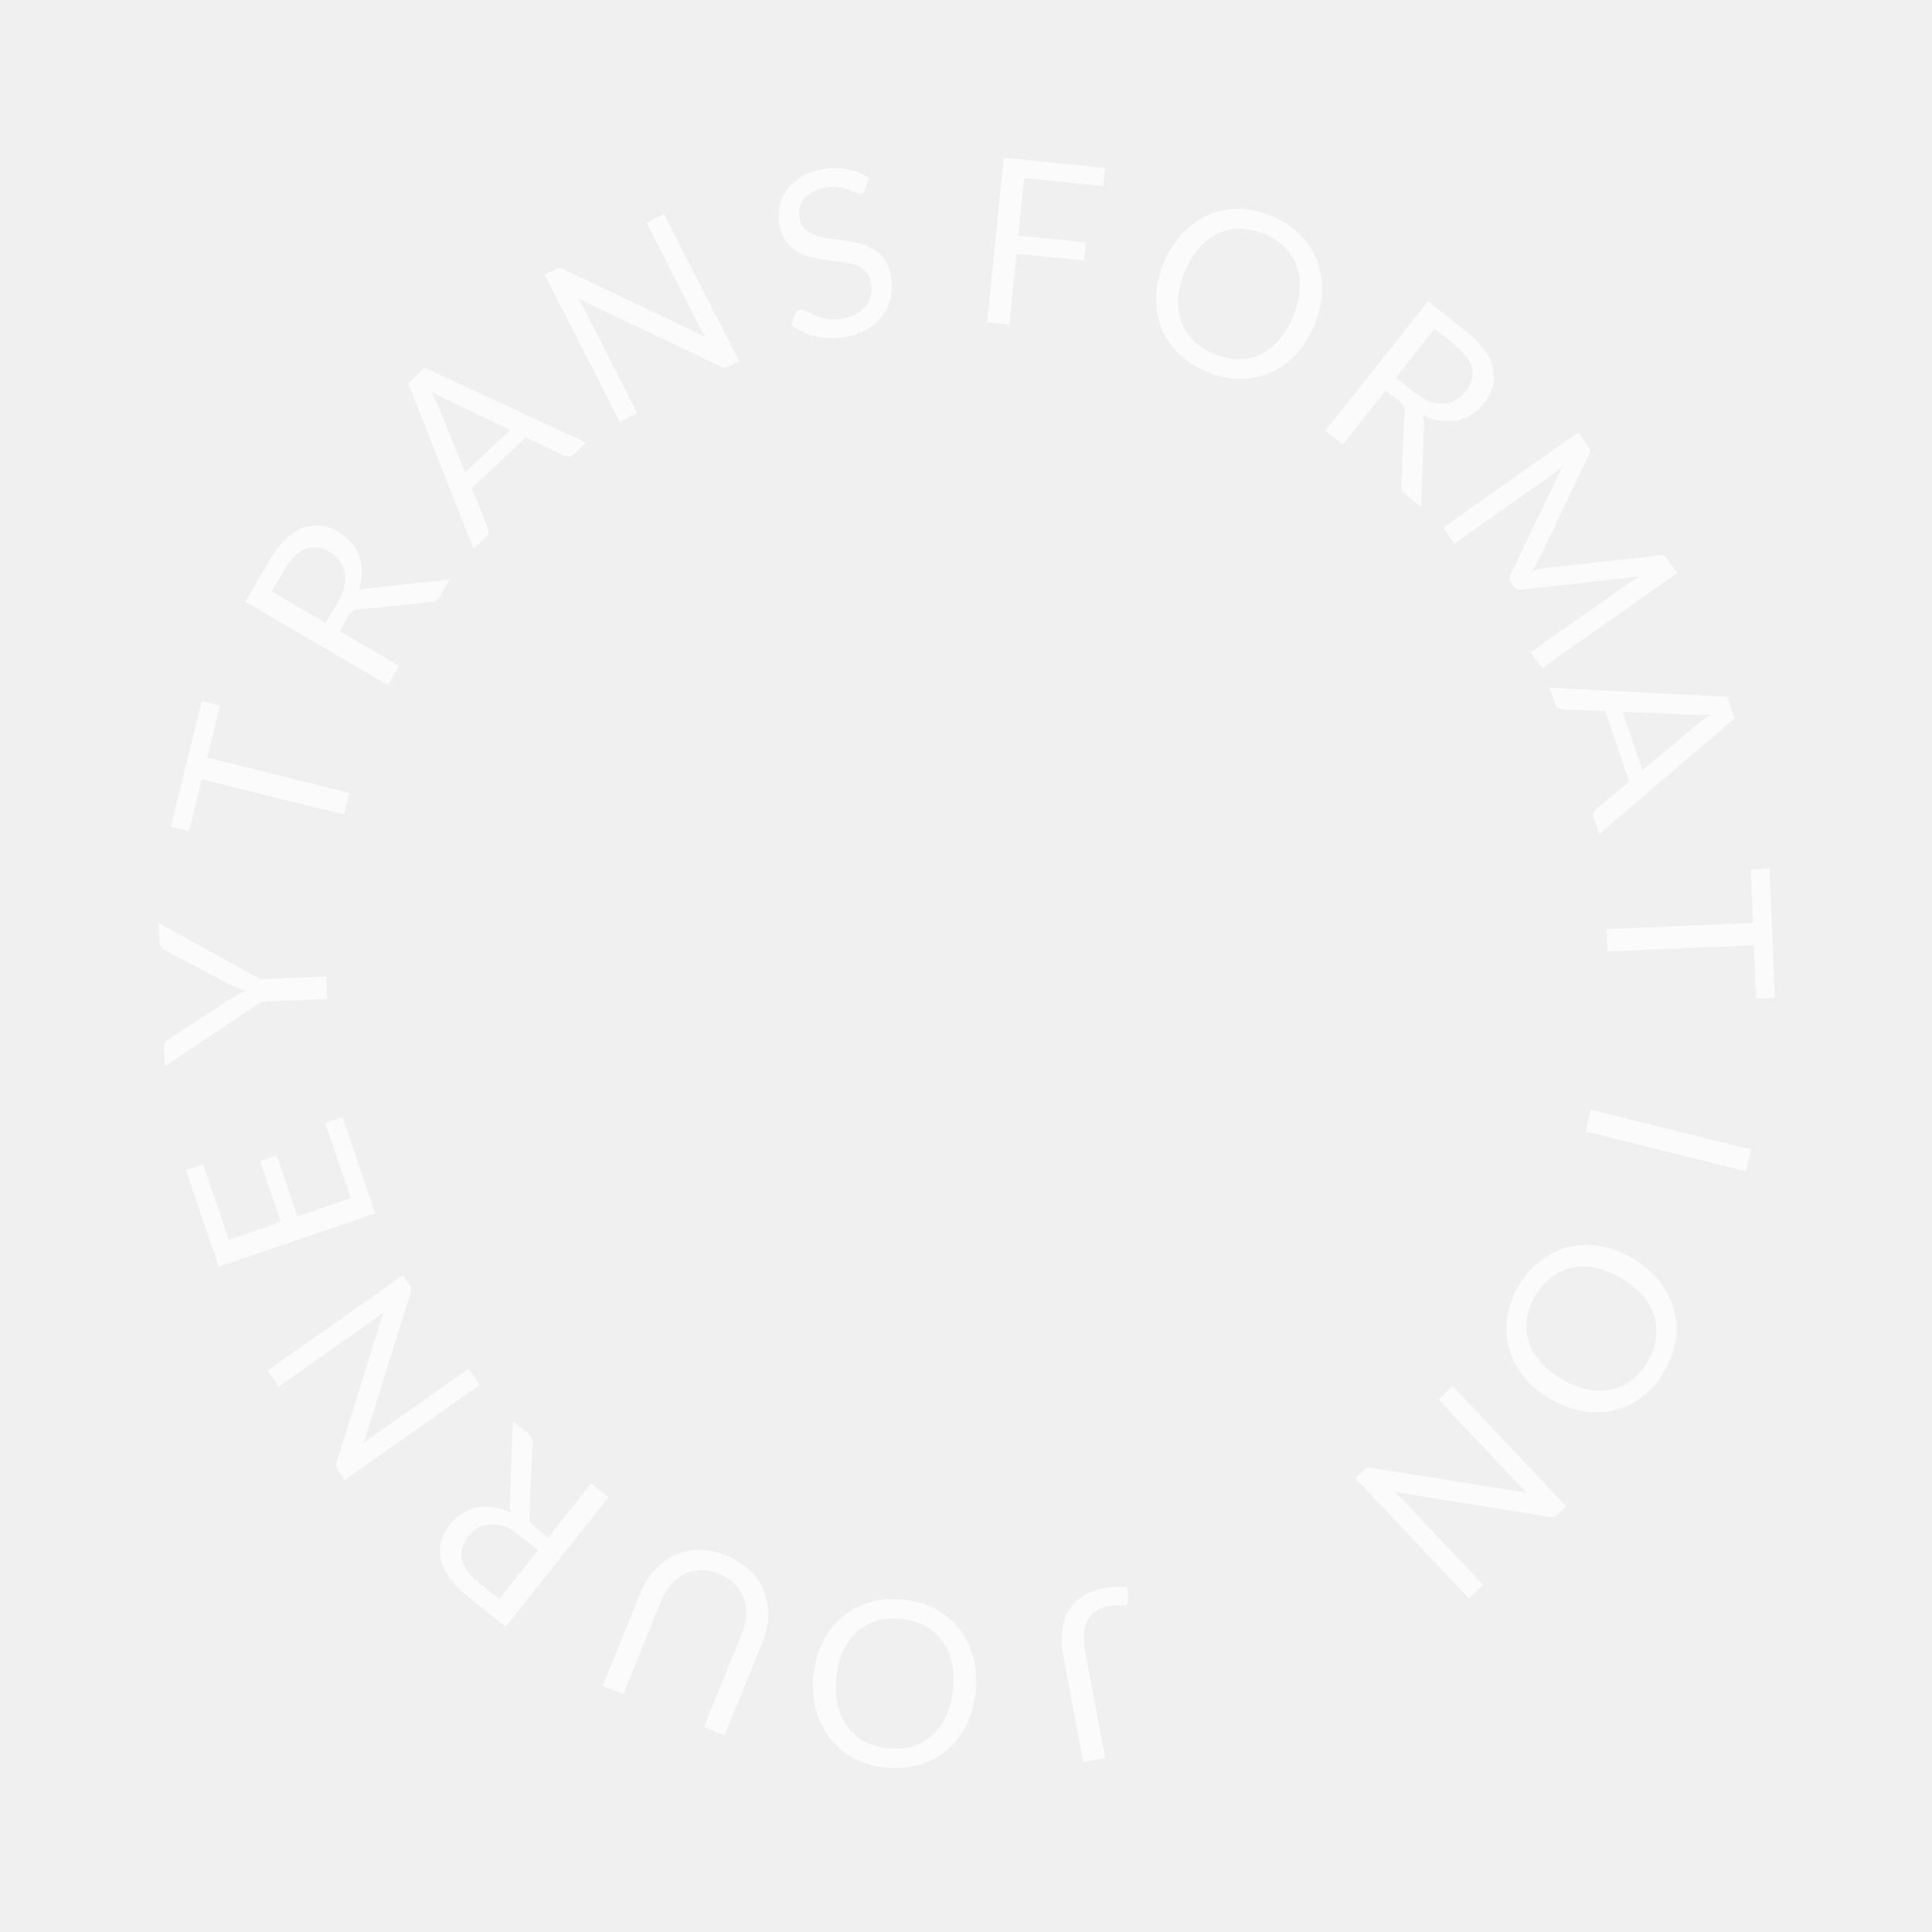
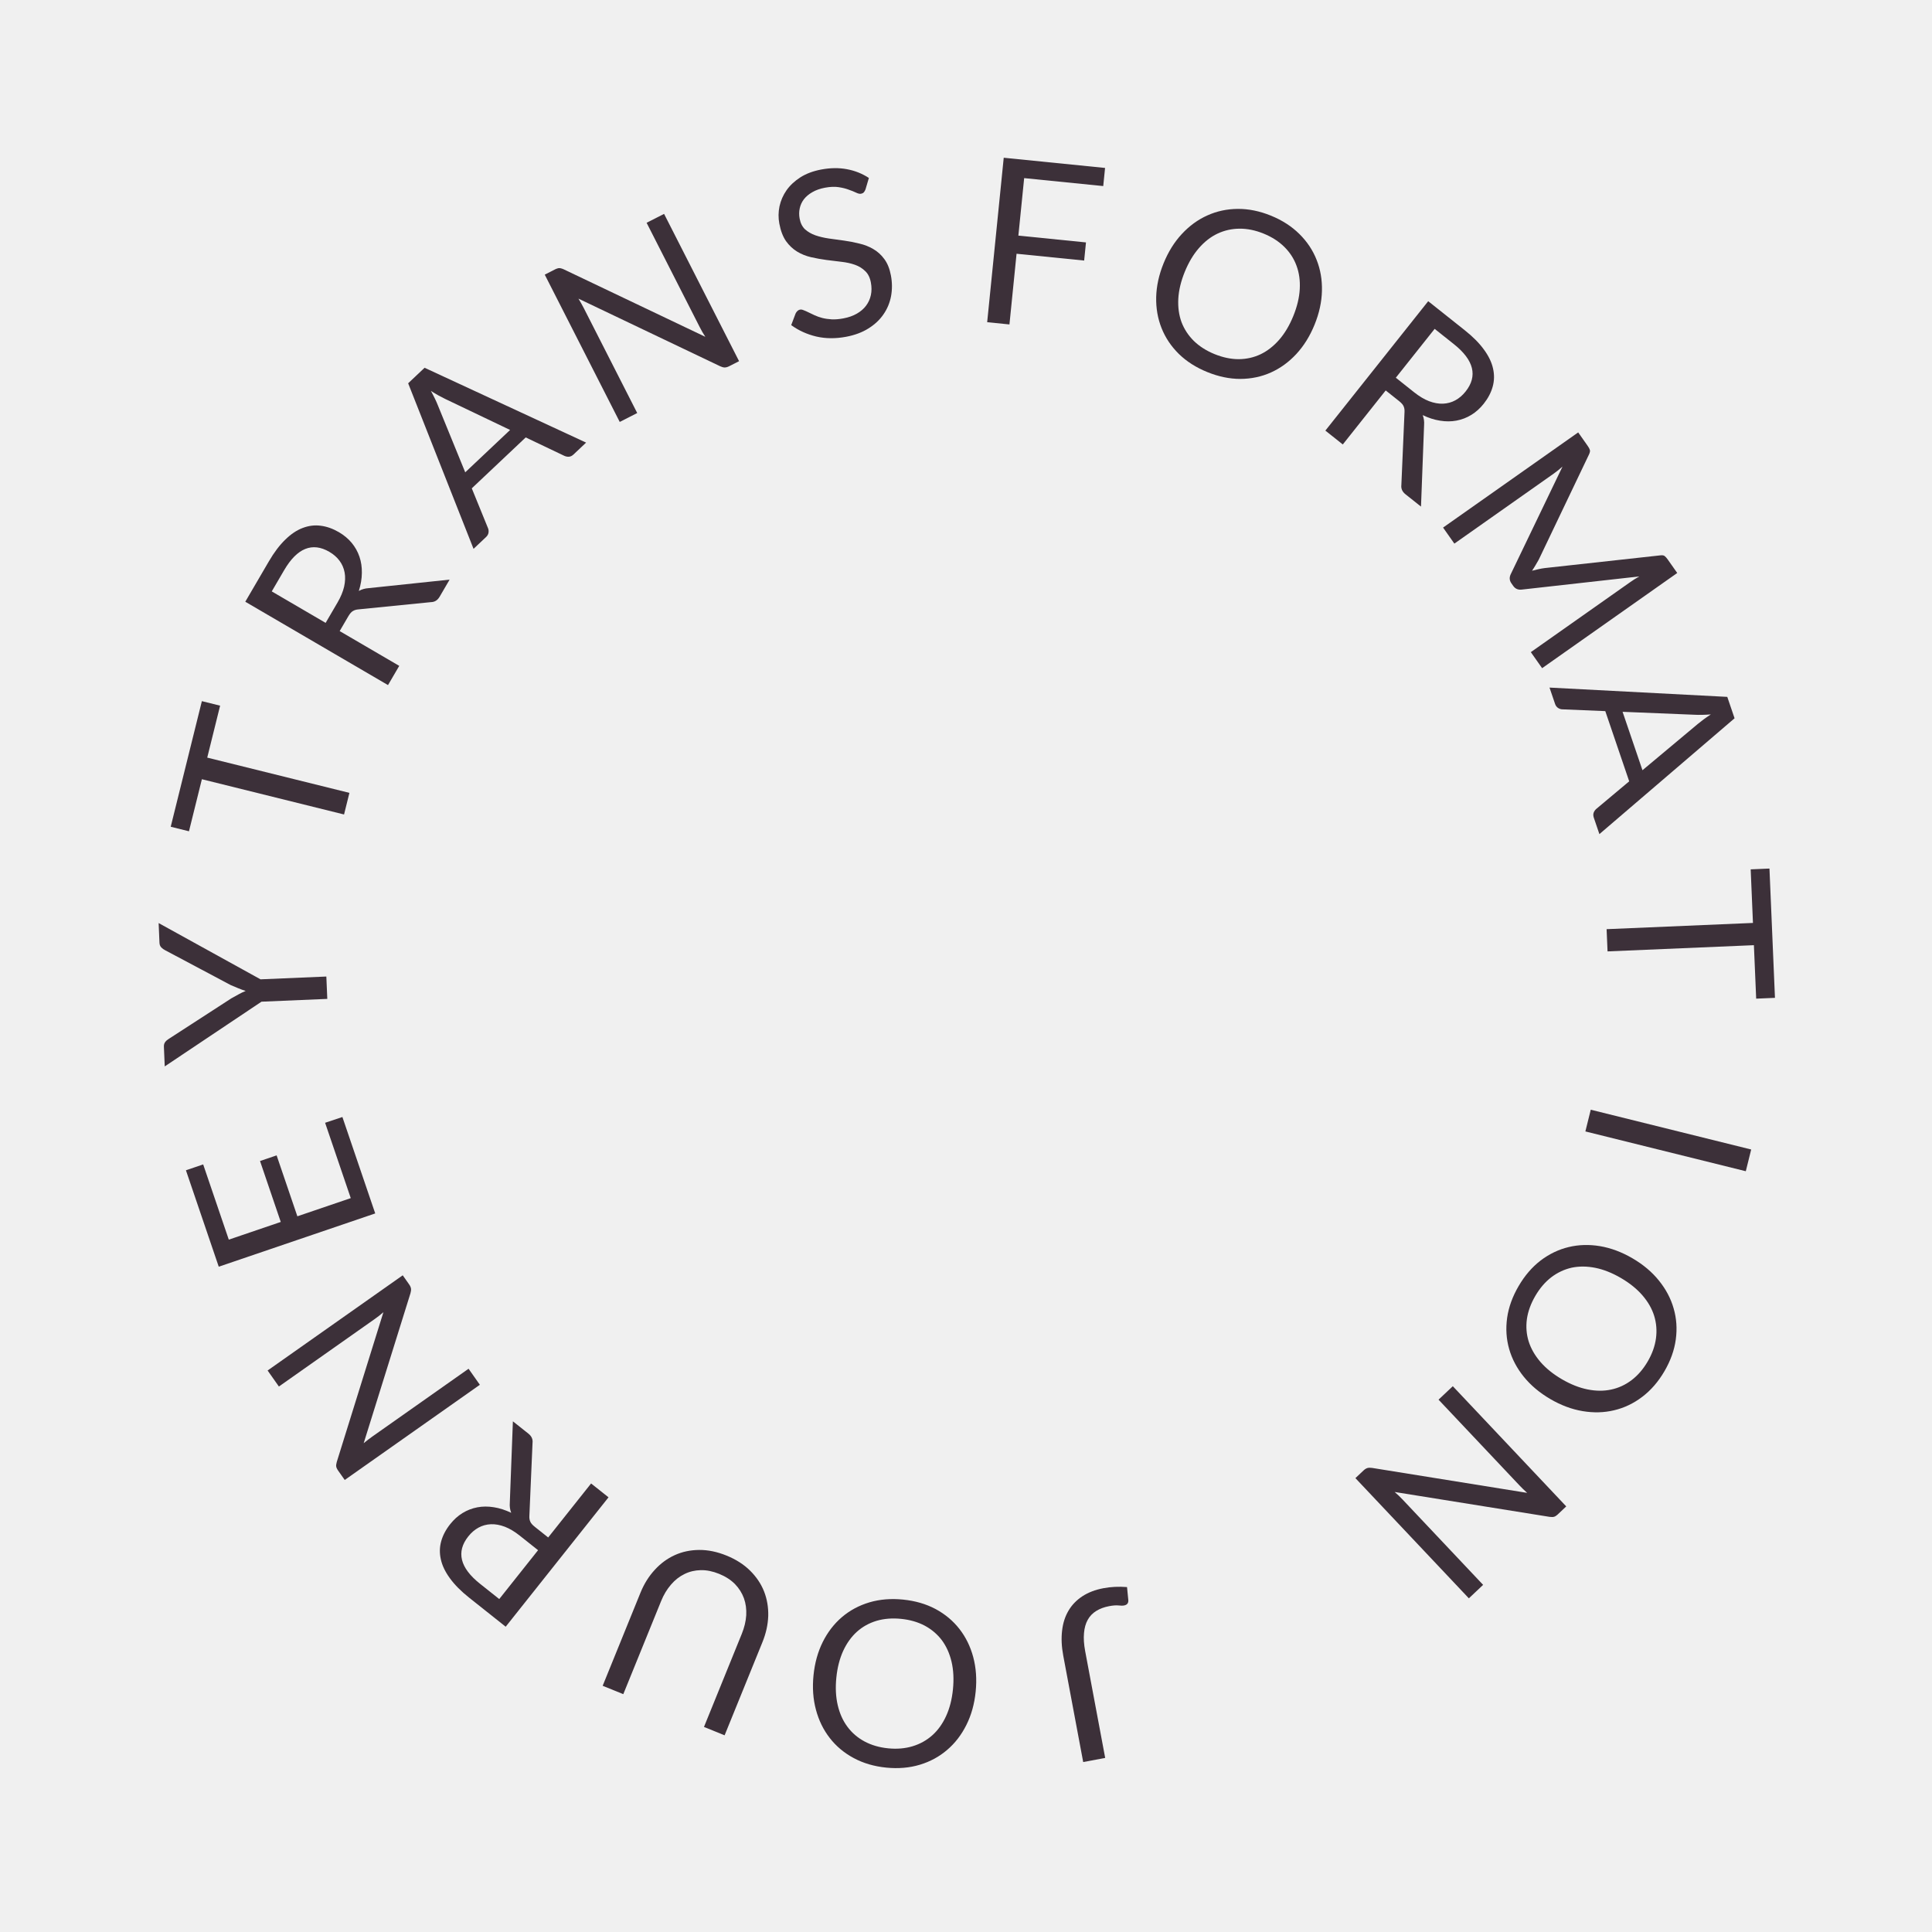
<svg xmlns="http://www.w3.org/2000/svg" width="201" height="201" viewBox="0 0 201 201" fill="none">
-   <path d="M22.9 73.416L21.56 78.82L36.352 82.488L35.794 84.736L21.003 81.068L19.66 86.484L17.761 86.013L21.002 72.945L22.9 73.416Z" fill="white" fill-opacity="0.7" />
-   <path d="M35.113 62.689C35.452 62.108 35.681 61.557 35.802 61.034C35.919 60.501 35.936 60.01 35.854 59.564C35.769 59.107 35.592 58.697 35.321 58.336C35.051 57.974 34.698 57.666 34.263 57.411C33.379 56.895 32.542 56.796 31.755 57.114C30.966 57.432 30.234 58.171 29.556 59.331L28.273 61.528L33.878 64.803L35.113 62.689ZM46.777 60.302L45.736 62.084C45.522 62.45 45.223 62.637 44.839 62.645L37.282 63.4C37.048 63.421 36.856 63.48 36.706 63.578C36.553 63.665 36.394 63.85 36.229 64.133L35.339 65.656L41.536 69.275L40.367 71.275L25.519 62.602L27.97 58.405C28.519 57.466 29.09 56.711 29.683 56.14C30.269 55.565 30.871 55.161 31.488 54.929C32.109 54.69 32.738 54.612 33.375 54.697C34.004 54.777 34.633 55.001 35.262 55.368C35.787 55.675 36.229 56.044 36.588 56.477C36.947 56.909 37.217 57.391 37.397 57.922C37.575 58.443 37.658 59.006 37.647 59.611C37.641 60.209 37.536 60.833 37.332 61.483C37.626 61.313 37.966 61.215 38.351 61.19L46.777 60.302Z" fill="white" fill-opacity="0.7" />
-   <path d="M53.069 44.732L46.304 41.498C46.103 41.401 45.877 41.284 45.626 41.147C45.37 41.004 45.106 40.846 44.834 40.674C45.156 41.261 45.402 41.772 45.57 42.206L48.401 49.139L53.069 44.732ZM60.977 46.047L59.668 47.282C59.517 47.425 59.359 47.503 59.194 47.515C59.03 47.527 58.87 47.497 58.713 47.425L54.694 45.509L49.083 50.805L50.763 54.928C50.827 55.066 50.848 55.222 50.826 55.397C50.804 55.572 50.72 55.728 50.575 55.865L49.266 57.101L42.463 39.876L44.173 38.261L60.977 46.047Z" fill="white" fill-opacity="0.7" />
-   <path d="M69.089 22.252L76.891 37.576L75.854 38.104C75.69 38.188 75.537 38.23 75.393 38.231C75.257 38.228 75.102 38.187 74.926 38.106L60.18 31.07C60.285 31.241 60.385 31.41 60.479 31.578C60.573 31.745 60.659 31.904 60.735 32.053L66.294 42.972L64.476 43.897L56.674 28.573L57.743 28.029C57.836 27.982 57.918 27.949 57.989 27.93C58.057 27.905 58.123 27.894 58.188 27.897C58.248 27.893 58.316 27.903 58.392 27.927C58.464 27.945 58.546 27.975 58.639 28.017L73.379 35.042C73.27 34.864 73.165 34.693 73.064 34.529C72.966 34.354 72.877 34.189 72.797 34.032L67.271 23.178L69.089 22.252Z" fill="white" fill-opacity="0.7" />
-   <path d="M90.045 19.703C89.996 19.834 89.934 19.939 89.86 20.018C89.791 20.088 89.698 20.134 89.58 20.156C89.447 20.181 89.277 20.144 89.071 20.044C88.865 19.944 88.61 19.841 88.305 19.736C88.007 19.621 87.653 19.532 87.242 19.471C86.84 19.408 86.367 19.427 85.825 19.529C85.314 19.625 84.875 19.781 84.508 19.996C84.148 20.202 83.856 20.448 83.633 20.734C83.418 21.018 83.273 21.334 83.2 21.682C83.126 22.021 83.123 22.376 83.192 22.745C83.281 23.217 83.468 23.589 83.755 23.861C84.049 24.123 84.405 24.329 84.823 24.479C85.25 24.626 85.719 24.738 86.229 24.813C86.746 24.879 87.272 24.951 87.808 25.03C88.352 25.107 88.884 25.211 89.405 25.341C89.932 25.462 90.415 25.652 90.855 25.912C91.302 26.17 91.685 26.517 92.003 26.954C92.328 27.389 92.557 27.957 92.688 28.657C92.827 29.396 92.831 30.115 92.702 30.815C92.571 31.507 92.307 32.139 91.91 32.71C91.52 33.279 90.997 33.768 90.341 34.176C89.693 34.582 88.92 34.87 88.024 35.038C86.923 35.244 85.888 35.235 84.918 35.01C83.946 34.776 83.078 34.382 82.315 33.825L82.772 32.616C82.819 32.518 82.88 32.433 82.956 32.362C83.039 32.281 83.135 32.23 83.245 32.21C83.347 32.191 83.469 32.212 83.611 32.275C83.76 32.329 83.928 32.403 84.117 32.498C84.306 32.593 84.52 32.695 84.761 32.805C85.001 32.914 85.267 33.007 85.558 33.083C85.856 33.157 86.187 33.205 86.549 33.226C86.91 33.24 87.306 33.206 87.739 33.125C88.281 33.024 88.751 32.858 89.147 32.629C89.544 32.4 89.863 32.125 90.103 31.803C90.351 31.472 90.518 31.103 90.604 30.696C90.691 30.289 90.69 29.853 90.603 29.39C90.508 28.878 90.311 28.484 90.015 28.206C89.725 27.918 89.371 27.7 88.952 27.55C88.534 27.401 88.066 27.297 87.551 27.239C87.034 27.173 86.509 27.109 85.976 27.046C85.442 26.975 84.911 26.879 84.384 26.759C83.857 26.638 83.373 26.444 82.932 26.176C82.491 25.909 82.106 25.546 81.775 25.087C81.451 24.618 81.219 24.011 81.079 23.264C80.967 22.666 80.973 22.067 81.097 21.466C81.228 20.863 81.473 20.304 81.832 19.789C82.199 19.273 82.681 18.825 83.277 18.444C83.881 18.062 84.604 17.793 85.445 17.635C86.389 17.458 87.274 17.447 88.1 17.601C88.935 17.754 89.7 18.058 90.396 18.514L90.045 19.703Z" fill="white" fill-opacity="0.7" />
-   <path d="M106.551 18.532L105.95 24.513L112.982 25.221L112.792 27.107L105.76 26.4L105.02 33.755L102.704 33.522L104.425 16.412L114.968 17.473L114.778 19.359L106.551 18.532Z" fill="white" fill-opacity="0.7" />
-   <path d="M136.765 33.776C136.28 34.969 135.646 35.989 134.861 36.836C134.08 37.676 133.198 38.315 132.217 38.754C131.236 39.193 130.178 39.415 129.045 39.421C127.922 39.422 126.775 39.185 125.604 38.71C124.432 38.234 123.445 37.604 122.641 36.82C121.84 36.028 121.241 35.133 120.844 34.134C120.447 33.135 120.261 32.062 120.286 30.915C120.315 29.761 120.571 28.587 121.056 27.394C121.541 26.201 122.174 25.184 122.955 24.345C123.74 23.498 124.623 22.855 125.604 22.416C126.588 21.969 127.644 21.742 128.77 21.733C129.896 21.724 131.044 21.958 132.216 22.433C133.387 22.909 134.373 23.543 135.174 24.334C135.982 25.129 136.583 26.03 136.977 27.036C137.375 28.035 137.559 29.111 137.531 30.266C137.505 31.412 137.25 32.582 136.765 33.776ZM134.553 32.877C134.95 31.899 135.174 30.966 135.223 30.079C135.272 29.193 135.161 28.383 134.888 27.651C134.619 26.911 134.195 26.255 133.615 25.683C133.036 25.111 132.317 24.65 131.457 24.301C130.604 23.955 129.771 23.785 128.957 23.791C128.143 23.797 127.378 23.97 126.661 24.309C125.955 24.644 125.311 25.146 124.728 25.816C124.145 26.486 123.655 27.31 123.257 28.288C122.86 29.267 122.636 30.199 122.587 31.086C122.541 31.965 122.652 32.775 122.922 33.514C123.202 34.25 123.631 34.903 124.21 35.475C124.793 36.04 125.51 36.496 126.362 36.842C127.222 37.191 128.058 37.366 128.869 37.368C129.683 37.362 130.443 37.191 131.149 36.856C131.858 36.514 132.502 36.012 133.082 35.349C133.665 34.679 134.155 33.855 134.553 32.877Z" fill="white" fill-opacity="0.7" />
-   <path d="M147.135 40.82C147.661 41.238 148.174 41.544 148.674 41.737C149.186 41.929 149.669 42.016 150.122 41.998C150.587 41.98 151.017 41.862 151.414 41.646C151.811 41.429 152.166 41.124 152.479 40.73C153.116 39.928 153.334 39.114 153.131 38.289C152.928 37.464 152.301 36.633 151.249 35.797L149.257 34.215L145.218 39.297L147.135 40.82ZM147.837 52.705L146.221 51.421C145.889 51.157 145.747 50.835 145.794 50.454L146.122 42.866C146.135 42.631 146.104 42.433 146.028 42.271C145.964 42.107 145.803 41.923 145.546 41.719L144.165 40.622L139.701 46.24L137.888 44.799L148.586 31.336L152.391 34.36C153.243 35.037 153.909 35.709 154.39 36.377C154.875 37.039 155.189 37.692 155.331 38.336C155.48 38.986 155.467 39.619 155.293 40.237C155.123 40.848 154.812 41.439 154.359 42.009C153.981 42.485 153.553 42.87 153.074 43.164C152.595 43.458 152.08 43.656 151.528 43.759C150.987 43.861 150.418 43.864 149.82 43.767C149.229 43.675 148.626 43.482 148.012 43.188C148.139 43.504 148.188 43.854 148.158 44.239L147.837 52.705Z" fill="white" fill-opacity="0.7" />
-   <path d="M174.495 59.612L160.438 69.515L159.263 67.847L169.593 60.57C169.73 60.473 169.879 60.373 170.041 60.269C170.207 60.171 170.377 60.072 170.549 59.969L158.359 61.335C157.959 61.392 157.651 61.267 157.434 60.959L157.241 60.685C157.024 60.377 157.01 60.045 157.198 59.687L162.558 48.542C162.239 48.826 161.932 49.071 161.638 49.279L151.308 56.556L150.133 54.888L164.191 44.985L165.179 46.388C165.299 46.558 165.375 46.7 165.407 46.815C165.438 46.929 165.409 47.082 165.319 47.273L160.087 58.224C159.985 58.413 159.875 58.604 159.756 58.796C159.641 58.994 159.518 59.188 159.388 59.378C159.61 59.319 159.832 59.265 160.053 59.218C160.28 59.165 160.502 59.126 160.719 59.1L172.72 57.779C172.926 57.752 173.077 57.773 173.175 57.841C173.276 57.916 173.387 58.039 173.507 58.209L174.495 59.612Z" fill="white" fill-opacity="0.7" />
-   <path d="M170.878 80.132L176.631 75.322C176.802 75.179 177.002 75.022 177.231 74.851C177.468 74.677 177.721 74.503 177.991 74.326C177.323 74.376 176.756 74.387 176.291 74.36L168.809 74.055L170.878 80.132ZM166.397 86.779L165.817 85.075C165.75 84.878 165.745 84.702 165.802 84.548C165.86 84.393 165.954 84.26 166.084 84.147L169.497 81.287L167.01 73.983L162.561 73.799C162.41 73.799 162.259 73.754 162.109 73.661C161.959 73.568 161.852 73.427 161.787 73.238L161.207 71.534L179.702 72.501L180.46 74.728L166.397 86.779Z" fill="white" fill-opacity="0.7" />
-   <path d="M182.708 103.897L182.471 98.334L167.245 98.982L167.147 96.668L182.373 96.02L182.136 90.445L184.09 90.362L184.662 103.814L182.708 103.897Z" fill="white" fill-opacity="0.7" />
-   <path d="M164.938 117.712L165.498 115.452L182.189 119.591L181.628 121.851L164.938 117.712Z" fill="white" fill-opacity="0.7" />
-   <path d="M161.287 145.552C160.175 144.902 159.255 144.129 158.529 143.232C157.809 142.339 157.301 141.376 157.007 140.342C156.712 139.308 156.642 138.23 156.798 137.107C156.956 135.995 157.354 134.893 157.992 133.802C158.629 132.71 159.393 131.823 160.284 131.138C161.182 130.458 162.153 129.993 163.198 129.742C164.244 129.491 165.332 129.459 166.464 129.648C167.602 129.84 168.727 130.261 169.839 130.911C170.951 131.561 171.867 132.332 172.587 133.225C173.314 134.122 173.825 135.087 174.12 136.121C174.421 137.159 174.496 138.236 174.345 139.352C174.193 140.468 173.799 141.571 173.161 142.663C172.524 143.754 171.756 144.64 170.859 145.32C169.957 146.007 168.98 146.474 167.928 146.721C166.883 146.972 165.791 147.002 164.652 146.809C163.521 146.621 162.399 146.202 161.287 145.552ZM162.491 143.49C163.403 144.023 164.294 144.377 165.165 144.552C166.036 144.727 166.853 144.731 167.616 144.566C168.387 144.405 169.097 144.078 169.745 143.586C170.394 143.094 170.952 142.447 171.421 141.646C171.885 140.852 172.172 140.051 172.281 139.244C172.391 138.438 172.329 137.656 172.095 136.898C171.864 136.152 171.459 135.442 170.879 134.77C170.299 134.098 169.553 133.495 168.641 132.963C167.729 132.43 166.838 132.076 165.967 131.901C165.104 131.73 164.286 131.725 163.516 131.887C162.748 132.059 162.04 132.391 161.391 132.883C160.749 133.379 160.197 134.024 159.732 134.819C159.264 135.62 158.972 136.422 158.855 137.225C158.745 138.031 158.806 138.808 159.037 139.554C159.275 140.305 159.68 141.014 160.254 141.683C160.834 142.355 161.58 142.957 162.491 143.49Z" fill="white" fill-opacity="0.7" />
-   <path d="M152.816 166.286L141.013 153.78L141.86 152.981C141.993 152.855 142.129 152.771 142.266 152.73C142.397 152.694 142.558 152.69 142.75 152.718L158.88 155.315C158.731 155.18 158.588 155.046 158.45 154.912C158.313 154.778 158.186 154.65 158.071 154.528L149.661 145.618L151.145 144.217L162.948 156.723L162.075 157.546C162 157.618 161.93 157.672 161.867 157.71C161.809 157.754 161.749 157.783 161.686 157.798C161.629 157.819 161.561 157.829 161.482 157.826C161.408 157.83 161.32 157.824 161.219 157.81L145.097 155.222C145.251 155.363 145.4 155.497 145.544 155.626C145.687 155.766 145.819 155.9 145.94 156.028L154.3 164.885L152.816 166.286Z" fill="white" fill-opacity="0.7" />
-   <path d="M110.619 172.255C110.442 171.312 110.402 170.444 110.498 169.653C110.586 168.864 110.809 168.166 111.168 167.562C111.52 166.967 112.001 166.47 112.61 166.071C113.219 165.672 113.952 165.392 114.809 165.231C115.587 165.085 116.402 165.046 117.253 165.115C117.28 165.346 117.302 165.574 117.32 165.798C117.339 166.031 117.362 166.258 117.387 166.481C117.397 166.618 117.369 166.733 117.305 166.826C117.235 166.929 117.113 166.997 116.94 167.029C116.799 167.056 116.608 167.055 116.366 167.027C116.117 167 115.796 167.024 115.403 167.098C114.884 167.195 114.435 167.361 114.055 167.594C113.676 167.828 113.38 168.136 113.166 168.518C112.953 168.9 112.823 169.36 112.778 169.897C112.726 170.444 112.766 171.072 112.899 171.779L114.982 182.89L112.693 183.319L110.619 172.255Z" fill="white" fill-opacity="0.7" />
-   <path d="M84.635 174.295C84.764 173.014 85.085 171.856 85.6 170.822C86.113 169.797 86.778 168.935 87.596 168.237C88.414 167.54 89.366 167.028 90.452 166.703C91.529 166.386 92.697 166.29 93.954 166.417C95.212 166.543 96.337 166.869 97.329 167.395C98.321 167.929 99.148 168.62 99.811 169.466C100.473 170.313 100.954 171.29 101.252 172.397C101.55 173.513 101.635 174.711 101.506 175.993C101.377 177.274 101.056 178.428 100.543 179.454C100.028 180.487 99.362 181.353 98.544 182.051C97.726 182.756 96.777 183.272 95.699 183.598C94.621 183.923 93.454 184.023 92.196 183.896C90.938 183.77 89.814 183.44 88.822 182.906C87.823 182.371 86.992 181.676 86.33 180.822C85.668 179.975 85.187 178.994 84.889 177.879C84.591 176.771 84.506 175.577 84.635 174.295ZM87.011 174.534C86.905 175.585 86.954 176.543 87.156 177.407C87.359 178.272 87.694 179.017 88.161 179.643C88.628 180.277 89.22 180.787 89.937 181.173C90.654 181.558 91.474 181.798 92.398 181.891C93.313 181.983 94.16 181.911 94.94 181.676C95.719 181.441 96.405 181.06 96.997 180.532C97.58 180.012 98.057 179.348 98.427 178.541C98.798 177.734 99.036 176.806 99.142 175.755C99.247 174.704 99.199 173.746 98.997 172.882C98.793 172.025 98.458 171.28 97.991 170.646C97.516 170.019 96.919 169.513 96.202 169.127C95.485 168.75 94.668 168.515 93.753 168.423C92.829 168.33 91.978 168.397 91.2 168.624C90.42 168.859 89.739 169.237 89.156 169.757C88.572 170.285 88.095 170.949 87.725 171.748C87.355 172.555 87.117 173.484 87.011 174.534Z" fill="white" fill-opacity="0.7" />
-   <path d="M74.814 163.739C74.155 163.471 73.52 163.343 72.911 163.354C72.302 163.366 71.738 163.499 71.22 163.755C70.694 164.008 70.226 164.375 69.814 164.855C69.396 165.333 69.051 165.905 68.78 166.572L64.847 176.256L62.701 175.384L66.635 165.7C67.008 164.781 67.502 163.989 68.118 163.324C68.726 162.656 69.422 162.144 70.205 161.789C70.978 161.438 71.824 161.259 72.742 161.252C73.66 161.245 74.608 161.44 75.587 161.838C76.565 162.235 77.381 162.757 78.034 163.402C78.687 164.047 79.172 164.766 79.489 165.56C79.802 166.361 79.948 167.214 79.925 168.12C79.895 169.024 79.693 169.935 79.32 170.854L75.386 180.537L73.24 179.666L77.17 169.993C77.441 169.326 77.596 168.677 77.637 168.046C77.67 167.412 77.59 166.822 77.397 166.277C77.196 165.73 76.883 165.236 76.458 164.795C76.022 164.359 75.474 164.007 74.814 163.739Z" fill="white" fill-opacity="0.7" />
-   <path d="M54.063 159.756C53.536 159.338 53.023 159.032 52.523 158.839C52.011 158.647 51.529 158.56 51.075 158.577C50.611 158.596 50.18 158.714 49.783 158.93C49.387 159.146 49.032 159.452 48.718 159.846C48.081 160.648 47.864 161.461 48.066 162.287C48.269 163.112 48.896 163.942 49.949 164.779L51.94 166.361L55.979 161.279L54.063 159.756ZM53.36 147.871L54.976 149.155C55.308 149.419 55.45 149.741 55.403 150.122L55.075 157.71C55.062 157.945 55.094 158.143 55.169 158.305C55.233 158.469 55.394 158.653 55.651 158.857L57.032 159.954L61.496 154.336L63.309 155.777L52.611 169.24L48.806 166.216C47.955 165.539 47.288 164.867 46.808 164.199C46.322 163.537 46.008 162.884 45.866 162.239C45.718 161.59 45.731 160.957 45.905 160.339C46.074 159.728 46.385 159.137 46.838 158.567C47.216 158.091 47.645 157.706 48.123 157.412C48.602 157.118 49.118 156.92 49.669 156.817C50.21 156.715 50.779 156.712 51.377 156.809C51.968 156.901 52.571 157.094 53.185 157.388C53.058 157.072 53.01 156.722 53.039 156.337L53.36 147.871Z" fill="white" fill-opacity="0.7" />
-   <path d="M27.841 142.582L41.899 132.679L42.569 133.63C42.675 133.781 42.739 133.927 42.761 134.068C42.777 134.203 42.758 134.364 42.703 134.549L37.837 150.146C37.992 150.017 38.145 149.895 38.297 149.778C38.45 149.661 38.594 149.554 38.732 149.457L48.748 142.401L49.923 144.068L35.865 153.972L35.174 152.991C35.114 152.906 35.07 152.829 35.041 152.761C35.007 152.698 34.986 152.634 34.98 152.57C34.967 152.51 34.968 152.441 34.981 152.363C34.988 152.29 35.006 152.204 35.035 152.106L39.89 136.516C39.73 136.649 39.575 136.777 39.428 136.901C39.269 137.023 39.117 137.134 38.973 137.235L29.016 144.25L27.841 142.582Z" fill="white" fill-opacity="0.7" />
-   <path d="M33.824 116.811L35.622 116.211L39.037 126.242L22.758 131.784L19.344 121.753L21.139 121.142L23.803 128.969L29.21 127.128L27.052 120.79L28.779 120.202L30.937 126.54L36.492 124.649L33.824 116.811Z" fill="white" fill-opacity="0.7" />
-   <path d="M27.106 101.888L33.952 101.596L34.051 103.922L27.205 104.214L17.139 110.948L17.052 108.91C17.043 108.702 17.088 108.536 17.187 108.411C17.278 108.287 17.401 108.178 17.557 108.083L24.068 103.867C24.341 103.711 24.6 103.568 24.842 103.437C25.077 103.307 25.316 103.193 25.56 103.095C25.309 103.017 25.061 102.928 24.816 102.826C24.564 102.725 24.295 102.612 24.009 102.488L17.164 98.852C17.025 98.785 16.897 98.691 16.78 98.568C16.663 98.445 16.6 98.283 16.591 98.083L16.504 96.033L27.106 101.888Z" fill="white" fill-opacity="0.7" />
+   <path d="M22.9 73.416L21.56 78.82L36.352 82.488L35.794 84.736L21.003 81.068L19.66 86.484L17.761 86.013L21.002 72.945L22.9 73.416Z" fill="#3C3039" />
+   <path d="M35.113 62.688C35.452 62.108 35.681 61.557 35.802 61.034C35.919 60.5 35.936 60.01 35.854 59.564C35.769 59.106 35.592 58.697 35.321 58.335C35.051 57.973 34.698 57.665 34.263 57.411C33.379 56.895 32.542 56.795 31.755 57.113C30.966 57.431 30.234 58.17 29.556 59.331L28.273 61.528L33.878 64.802L35.113 62.688ZM46.777 60.302L45.736 62.084C45.522 62.45 45.223 62.637 44.839 62.644L37.282 63.4C37.048 63.42 36.856 63.48 36.706 63.577C36.553 63.664 36.394 63.849 36.229 64.132L35.339 65.656L41.536 69.275L40.367 71.275L25.519 62.602L27.97 58.405C28.519 57.465 29.09 56.71 29.683 56.139C30.269 55.565 30.871 55.161 31.488 54.929C32.109 54.69 32.738 54.612 33.375 54.697C34.004 54.777 34.633 55.001 35.262 55.368C35.787 55.675 36.229 56.044 36.588 56.476C36.947 56.908 37.217 57.39 37.397 57.922C37.575 58.442 37.658 59.005 37.647 59.611C37.641 60.209 37.536 60.833 37.332 61.483C37.626 61.312 37.966 61.214 38.351 61.189L46.777 60.302Z" fill="#3C3039" />
+   <path d="M53.069 44.732L46.304 41.498C46.103 41.401 45.877 41.285 45.626 41.147C45.37 41.004 45.106 40.846 44.834 40.674C45.156 41.261 45.402 41.772 45.57 42.207L48.401 49.139L53.069 44.732ZM60.977 46.047L59.668 47.283C59.517 47.425 59.359 47.503 59.194 47.515C59.03 47.527 58.87 47.497 58.713 47.425L54.694 45.509L49.083 50.805L50.763 54.929C50.827 55.066 50.848 55.222 50.826 55.397C50.804 55.572 50.72 55.728 50.575 55.865L49.266 57.101L42.463 39.876L44.173 38.261L60.977 46.047Z" fill="#3C3039" />
+   <path d="M69.089 22.252L76.891 37.576L75.854 38.104C75.69 38.187 75.537 38.23 75.393 38.231C75.257 38.228 75.102 38.186 74.926 38.105L60.18 31.069C60.285 31.24 60.385 31.41 60.479 31.577C60.573 31.745 60.659 31.903 60.735 32.053L66.294 42.971L64.476 43.897L56.674 28.573L57.743 28.028C57.836 27.981 57.918 27.948 57.989 27.93C58.057 27.904 58.123 27.893 58.188 27.896C58.248 27.892 58.316 27.902 58.392 27.927C58.464 27.944 58.546 27.974 58.639 28.016L73.379 35.041C73.27 34.863 73.165 34.692 73.064 34.528C72.966 34.354 72.877 34.188 72.797 34.031L67.271 23.177L69.089 22.252Z" fill="#3C3039" />
+   <path d="M90.045 19.703C89.996 19.834 89.934 19.939 89.86 20.018C89.791 20.088 89.698 20.134 89.58 20.156C89.447 20.181 89.277 20.144 89.071 20.044C88.865 19.944 88.61 19.841 88.305 19.736C88.007 19.621 87.653 19.532 87.242 19.471C86.84 19.408 86.367 19.428 85.825 19.529C85.314 19.625 84.875 19.781 84.508 19.996C84.148 20.202 83.856 20.448 83.633 20.734C83.418 21.018 83.273 21.334 83.2 21.682C83.126 22.021 83.123 22.376 83.192 22.745C83.281 23.217 83.468 23.589 83.755 23.861C84.049 24.123 84.405 24.329 84.823 24.479C85.25 24.627 85.719 24.738 86.229 24.813C86.746 24.879 87.272 24.951 87.808 25.03C88.352 25.107 88.884 25.211 89.405 25.341C89.932 25.462 90.415 25.652 90.855 25.912C91.302 26.17 91.685 26.517 92.003 26.954C92.328 27.39 92.557 27.957 92.688 28.657C92.827 29.396 92.831 30.116 92.702 30.815C92.571 31.507 92.307 32.139 91.91 32.71C91.52 33.279 90.997 33.768 90.341 34.176C89.693 34.582 88.92 34.87 88.024 35.038C86.923 35.244 85.888 35.235 84.918 35.01C83.946 34.777 83.078 34.382 82.315 33.825L82.772 32.616C82.819 32.518 82.88 32.433 82.956 32.362C83.039 32.281 83.135 32.23 83.245 32.21C83.347 32.191 83.469 32.212 83.611 32.275C83.76 32.329 83.928 32.403 84.117 32.498C84.306 32.593 84.52 32.695 84.761 32.805C85.001 32.914 85.267 33.007 85.558 33.083C85.856 33.157 86.187 33.205 86.549 33.226C86.91 33.24 87.306 33.206 87.739 33.125C88.281 33.024 88.751 32.858 89.147 32.629C89.544 32.4 89.863 32.125 90.103 31.803C90.351 31.472 90.518 31.103 90.604 30.696C90.691 30.289 90.69 29.854 90.603 29.39C90.508 28.878 90.311 28.484 90.015 28.206C89.725 27.918 89.371 27.7 88.952 27.55C88.534 27.401 88.066 27.297 87.551 27.239C87.034 27.173 86.509 27.109 85.976 27.046C85.442 26.975 84.911 26.879 84.384 26.759C83.857 26.638 83.373 26.444 82.932 26.176C82.491 25.909 82.106 25.546 81.775 25.087C81.451 24.618 81.219 24.011 81.079 23.264C80.967 22.666 80.973 22.067 81.097 21.466C81.228 20.863 81.473 20.305 81.832 19.789C82.199 19.273 82.681 18.825 83.277 18.444C83.881 18.062 84.604 17.793 85.445 17.635C86.389 17.458 87.274 17.447 88.1 17.601C88.935 17.754 89.7 18.058 90.396 18.514L90.045 19.703Z" fill="#3C3039" />
+   <path d="M106.551 18.531L105.949 24.513L112.982 25.22L112.792 27.107L105.76 26.399L105.02 33.754L102.703 33.521L104.425 16.411L114.968 17.472L114.778 19.358L106.551 18.531Z" fill="#3C3039" />
+   <path d="M136.765 33.775C136.28 34.969 135.646 35.989 134.861 36.836C134.08 37.675 133.198 38.315 132.217 38.754C131.236 39.193 130.178 39.415 129.045 39.421C127.922 39.422 126.775 39.185 125.604 38.709C124.432 38.234 123.445 37.604 122.641 36.819C121.84 36.028 121.241 35.132 120.844 34.133C120.447 33.135 120.261 32.062 120.286 30.915C120.315 29.761 120.571 28.587 121.056 27.394C121.541 26.2 122.174 25.184 122.955 24.344C123.74 23.497 124.623 22.854 125.604 22.415C126.588 21.969 127.644 21.741 128.77 21.733C129.896 21.724 131.044 21.957 132.216 22.433C133.387 22.909 134.373 23.543 135.174 24.334C135.982 25.129 136.583 26.029 136.977 27.036C137.375 28.035 137.559 29.111 137.531 30.265C137.505 31.412 137.25 32.582 136.765 33.775ZM134.553 32.877C134.95 31.898 135.174 30.966 135.223 30.079C135.272 29.192 135.161 28.383 134.888 27.651C134.619 26.911 134.195 26.255 133.615 25.683C133.036 25.111 132.317 24.65 131.457 24.301C130.604 23.955 129.771 23.784 128.957 23.791C128.143 23.797 127.378 23.969 126.661 24.308C125.955 24.643 125.311 25.146 124.728 25.816C124.145 26.485 123.655 27.31 123.257 28.288C122.86 29.266 122.636 30.199 122.587 31.085C122.541 31.965 122.652 32.774 122.922 33.514C123.202 34.249 123.631 34.903 124.21 35.475C124.793 36.04 125.51 36.495 126.362 36.842C127.222 37.191 128.058 37.366 128.869 37.367C129.683 37.361 130.443 37.191 131.149 36.856C131.858 36.514 132.502 36.011 133.082 35.349C133.665 34.679 134.155 33.855 134.553 32.877Z" fill="#3C3039" />
+   <path d="M147.134 40.82C147.661 41.238 148.174 41.544 148.674 41.737C149.186 41.929 149.668 42.016 150.122 41.998C150.587 41.979 151.017 41.861 151.414 41.645C151.81 41.429 152.166 41.124 152.479 40.729C153.116 39.927 153.333 39.114 153.131 38.289C152.928 37.464 152.301 36.633 151.249 35.797L149.257 34.214L145.218 39.297L147.134 40.82ZM147.837 52.705L146.221 51.421C145.889 51.157 145.747 50.834 145.794 50.453L146.122 42.866C146.135 42.631 146.103 42.432 146.028 42.27C145.964 42.107 145.803 41.923 145.546 41.719L144.165 40.621L139.701 46.24L137.888 44.799L148.586 31.336L152.391 34.359C153.243 35.036 153.909 35.709 154.39 36.377C154.875 37.039 155.189 37.692 155.331 38.336C155.479 38.985 155.467 39.619 155.292 40.236C155.123 40.848 154.812 41.439 154.359 42.009C153.981 42.485 153.552 42.87 153.074 43.163C152.595 43.457 152.08 43.656 151.528 43.759C150.987 43.861 150.418 43.863 149.82 43.766C149.229 43.675 148.626 43.482 148.012 43.188C148.139 43.503 148.188 43.854 148.158 44.239L147.837 52.705Z" fill="#3C3039" />
+   <path d="M174.495 59.612L160.438 69.515L159.263 67.847L169.593 60.57C169.73 60.473 169.88 60.373 170.041 60.269C170.207 60.172 170.377 60.072 170.549 59.97L158.359 61.335C157.959 61.392 157.651 61.267 157.434 60.96L157.241 60.685C157.024 60.377 157.01 60.045 157.198 59.687L162.558 48.543C162.239 48.826 161.932 49.071 161.638 49.279L151.308 56.556L150.133 54.888L164.191 44.985L165.179 46.388C165.299 46.558 165.375 46.7 165.407 46.815C165.439 46.929 165.409 47.082 165.319 47.273L160.087 58.224C159.986 58.414 159.875 58.604 159.756 58.796C159.641 58.994 159.518 59.188 159.388 59.378C159.61 59.319 159.832 59.265 160.053 59.218C160.28 59.165 160.502 59.126 160.719 59.1L172.72 57.78C172.926 57.752 173.078 57.773 173.175 57.841C173.277 57.916 173.387 58.039 173.507 58.209L174.495 59.612Z" fill="#3C3039" />
+   <path d="M170.878 80.132L176.631 75.321C176.802 75.179 177.002 75.022 177.231 74.851C177.468 74.677 177.721 74.502 177.991 74.326C177.323 74.376 176.756 74.387 176.291 74.36L168.809 74.055L170.878 80.132ZM166.397 86.779L165.817 85.075C165.75 84.878 165.745 84.702 165.802 84.547C165.859 84.393 165.953 84.259 166.084 84.147L169.497 81.287L167.01 73.983L162.561 73.798C162.409 73.799 162.259 73.754 162.109 73.661C161.959 73.568 161.852 73.427 161.787 73.238L161.207 71.534L179.702 72.501L180.46 74.728L166.397 86.779Z" fill="#3C3039" />
+   <path d="M182.708 103.897L182.471 98.334L167.245 98.981L167.147 96.668L182.373 96.02L182.136 90.445L184.09 90.362L184.662 103.813L182.708 103.897Z" fill="#3C3039" />
+   <path d="M164.938 117.712L165.498 115.452L182.189 119.591L181.628 121.851L164.938 117.712Z" fill="#3C3039" />
+   <path d="M161.287 145.552C160.175 144.902 159.255 144.129 158.529 143.232C157.809 142.339 157.301 141.375 157.007 140.341C156.712 139.308 156.642 138.229 156.798 137.106C156.956 135.995 157.354 134.893 157.992 133.801C158.629 132.71 159.393 131.822 160.284 131.138C161.182 130.458 162.153 129.992 163.199 129.741C164.244 129.49 165.332 129.459 166.464 129.647C167.602 129.84 168.727 130.261 169.839 130.911C170.952 131.56 171.868 132.332 172.587 133.225C173.314 134.122 173.825 135.087 174.12 136.121C174.422 137.159 174.497 138.236 174.345 139.351C174.194 140.467 173.799 141.571 173.161 142.663C172.524 143.754 171.756 144.64 170.859 145.32C169.957 146.007 168.98 146.474 167.928 146.721C166.883 146.972 165.791 147.001 164.652 146.809C163.521 146.62 162.399 146.201 161.287 145.552ZM162.492 143.49C163.403 144.022 164.295 144.376 165.165 144.551C166.036 144.726 166.853 144.731 167.617 144.566C168.387 144.404 169.097 144.078 169.746 143.586C170.394 143.094 170.953 142.447 171.421 141.646C171.885 140.851 172.172 140.051 172.282 139.244C172.391 138.437 172.329 137.655 172.096 136.898C171.864 136.151 171.459 135.442 170.879 134.77C170.299 134.097 169.553 133.495 168.641 132.962C167.729 132.43 166.838 132.076 165.967 131.901C165.104 131.73 164.287 131.725 163.516 131.886C162.748 132.059 162.04 132.391 161.391 132.883C160.75 133.379 160.197 134.024 159.733 134.818C159.265 135.62 158.972 136.422 158.855 137.224C158.745 138.031 158.806 138.808 159.037 139.554C159.275 140.304 159.681 141.014 160.254 141.682C160.834 142.355 161.58 142.957 162.492 143.49Z" fill="#3C3039" />
+   <path d="M152.816 166.285L141.013 153.78L141.86 152.981C141.993 152.854 142.129 152.771 142.266 152.729C142.397 152.694 142.558 152.69 142.75 152.718L158.88 155.314C158.731 155.18 158.588 155.046 158.45 154.912C158.313 154.777 158.186 154.649 158.071 154.527L149.661 145.617L151.145 144.217L162.948 156.722L162.075 157.546C162 157.617 161.93 157.672 161.867 157.71C161.809 157.753 161.749 157.783 161.686 157.798C161.629 157.819 161.561 157.828 161.482 157.826C161.408 157.829 161.32 157.824 161.219 157.81L145.097 155.222C145.251 155.362 145.4 155.497 145.544 155.625C145.687 155.765 145.819 155.899 145.94 156.027L154.3 164.885L152.816 166.285Z" fill="#3C3039" />
+   <path d="M110.619 172.256C110.442 171.312 110.402 170.445 110.497 169.653C110.585 168.864 110.809 168.167 111.168 167.562C111.52 166.967 112.001 166.47 112.609 166.071C113.218 165.672 113.951 165.392 114.808 165.231C115.587 165.085 116.402 165.047 117.253 165.115C117.28 165.346 117.302 165.574 117.32 165.798C117.339 166.031 117.361 166.259 117.387 166.482C117.396 166.618 117.369 166.733 117.305 166.827C117.235 166.929 117.113 166.997 116.94 167.029C116.799 167.056 116.607 167.055 116.366 167.027C116.117 167.001 115.796 167.024 115.403 167.098C114.884 167.195 114.434 167.361 114.055 167.595C113.676 167.829 113.379 168.136 113.166 168.518C112.953 168.9 112.823 169.36 112.777 169.898C112.725 170.444 112.766 171.072 112.898 171.779L114.981 182.89L112.693 183.319L110.619 172.256Z" fill="#3C3039" />
+   <path d="M84.635 174.295C84.764 173.014 85.085 171.856 85.599 170.823C86.113 169.797 86.778 168.935 87.596 168.237C88.414 167.54 89.366 167.029 90.452 166.704C91.529 166.386 92.697 166.29 93.954 166.417C95.212 166.543 96.337 166.87 97.329 167.396C98.321 167.929 99.148 168.62 99.811 169.466C100.473 170.313 100.954 171.29 101.252 172.397C101.55 173.513 101.635 174.711 101.506 175.993C101.377 177.274 101.056 178.428 100.542 179.454C100.028 180.487 99.362 181.353 98.544 182.051C97.726 182.756 96.777 183.272 95.699 183.598C94.621 183.923 93.453 184.023 92.196 183.897C90.938 183.77 89.814 183.44 88.822 182.906C87.823 182.371 86.992 181.676 86.33 180.822C85.668 179.975 85.187 178.994 84.889 177.879C84.591 176.771 84.506 175.577 84.635 174.295ZM87.011 174.534C86.905 175.585 86.954 176.543 87.156 177.407C87.359 178.272 87.694 179.017 88.161 179.643C88.628 180.277 89.22 180.787 89.937 181.173C90.654 181.558 91.474 181.798 92.397 181.891C93.313 181.983 94.16 181.911 94.94 181.676C95.719 181.441 96.405 181.06 96.997 180.532C97.58 180.012 98.056 179.348 98.427 178.541C98.798 177.734 99.036 176.806 99.142 175.755C99.247 174.704 99.199 173.747 98.996 172.882C98.793 172.025 98.458 171.28 97.991 170.646C97.516 170.019 96.919 169.513 96.202 169.127C95.484 168.75 94.668 168.515 93.752 168.423C92.829 168.33 91.978 168.397 91.2 168.624C90.42 168.859 89.739 169.237 89.156 169.757C88.572 170.285 88.095 170.949 87.725 171.748C87.355 172.555 87.117 173.484 87.011 174.534Z" fill="#3C3039" />
+   <path d="M74.814 163.739C74.154 163.471 73.52 163.343 72.911 163.354C72.302 163.366 71.738 163.499 71.219 163.755C70.694 164.008 70.225 164.374 69.814 164.855C69.396 165.333 69.051 165.905 68.78 166.572L64.846 176.256L62.7 175.384L66.634 165.7C67.007 164.781 67.502 163.989 68.118 163.324C68.726 162.656 69.422 162.144 70.205 161.789C70.978 161.438 71.823 161.259 72.742 161.252C73.66 161.245 74.608 161.44 75.586 161.838C76.565 162.235 77.38 162.756 78.034 163.402C78.687 164.047 79.172 164.766 79.488 165.56C79.802 166.361 79.947 167.214 79.925 168.12C79.894 169.023 79.693 169.935 79.319 170.854L75.386 180.537L73.24 179.665L77.169 169.993C77.44 169.326 77.596 168.677 77.636 168.046C77.67 167.412 77.59 166.822 77.396 166.277C77.196 165.73 76.883 165.235 76.457 164.795C76.021 164.359 75.474 164.007 74.814 163.739Z" fill="#3C3039" />
+   <path d="M54.062 159.755C53.536 159.337 53.023 159.032 52.523 158.838C52.011 158.646 51.529 158.559 51.075 158.577C50.61 158.596 50.18 158.714 49.783 158.93C49.386 159.146 49.031 159.451 48.718 159.846C48.081 160.648 47.864 161.461 48.066 162.286C48.269 163.112 48.896 163.942 49.948 164.778L51.94 166.361L55.979 161.278L54.062 159.755ZM53.36 147.87L54.976 149.154C55.308 149.418 55.45 149.741 55.403 150.122L55.075 157.709C55.062 157.944 55.093 158.143 55.169 158.305C55.233 158.469 55.394 158.652 55.651 158.856L57.032 159.954L61.496 154.336L63.309 155.777L52.611 169.239L48.806 166.216C47.954 165.539 47.288 164.866 46.807 164.198C46.322 163.536 46.008 162.883 45.866 162.239C45.717 161.59 45.73 160.957 45.904 160.339C46.074 159.727 46.385 159.137 46.838 158.567C47.216 158.091 47.644 157.706 48.123 157.412C48.602 157.118 49.117 156.919 49.669 156.816C50.21 156.715 50.779 156.712 51.377 156.809C51.968 156.901 52.571 157.094 53.185 157.388C53.058 157.072 53.009 156.722 53.039 156.337L53.36 147.87Z" fill="#3C3039" />
+   <path d="M27.841 142.583L41.899 132.679L42.569 133.631C42.675 133.781 42.739 133.927 42.76 134.068C42.777 134.203 42.758 134.364 42.703 134.549L37.837 150.146C37.992 150.018 38.145 149.895 38.297 149.778C38.45 149.661 38.594 149.554 38.732 149.457L48.748 142.401L49.923 144.069L35.865 153.972L35.174 152.991C35.114 152.906 35.07 152.829 35.041 152.761C35.006 152.698 34.986 152.634 34.98 152.57C34.967 152.51 34.968 152.441 34.981 152.363C34.988 152.29 35.006 152.204 35.034 152.106L39.89 136.516C39.729 136.649 39.575 136.777 39.427 136.901C39.269 137.023 39.117 137.134 38.973 137.236L29.016 144.25L27.841 142.583Z" fill="#3C3039" />
+   <path d="M33.823 116.811L35.622 116.211L39.037 126.242L22.758 131.784L19.343 121.753L21.138 121.142L23.803 128.969L29.21 127.128L27.052 120.789L28.779 120.202L30.937 126.54L36.492 124.649L33.823 116.811Z" fill="#3C3039" />
+   <path d="M27.106 101.887L33.952 101.596L34.051 103.922L27.205 104.213L17.139 110.947L17.052 108.909C17.043 108.701 17.088 108.535 17.187 108.411C17.277 108.287 17.401 108.178 17.557 108.083L24.068 103.866C24.341 103.711 24.599 103.568 24.842 103.437C25.077 103.307 25.316 103.193 25.56 103.094C25.309 103.017 25.061 102.927 24.816 102.826C24.564 102.724 24.294 102.612 24.009 102.488L17.164 98.851C17.025 98.785 16.897 98.691 16.78 98.567C16.663 98.444 16.599 98.283 16.591 98.083L16.504 96.033L27.106 101.887Z" fill="#3C3039" />
</svg>
